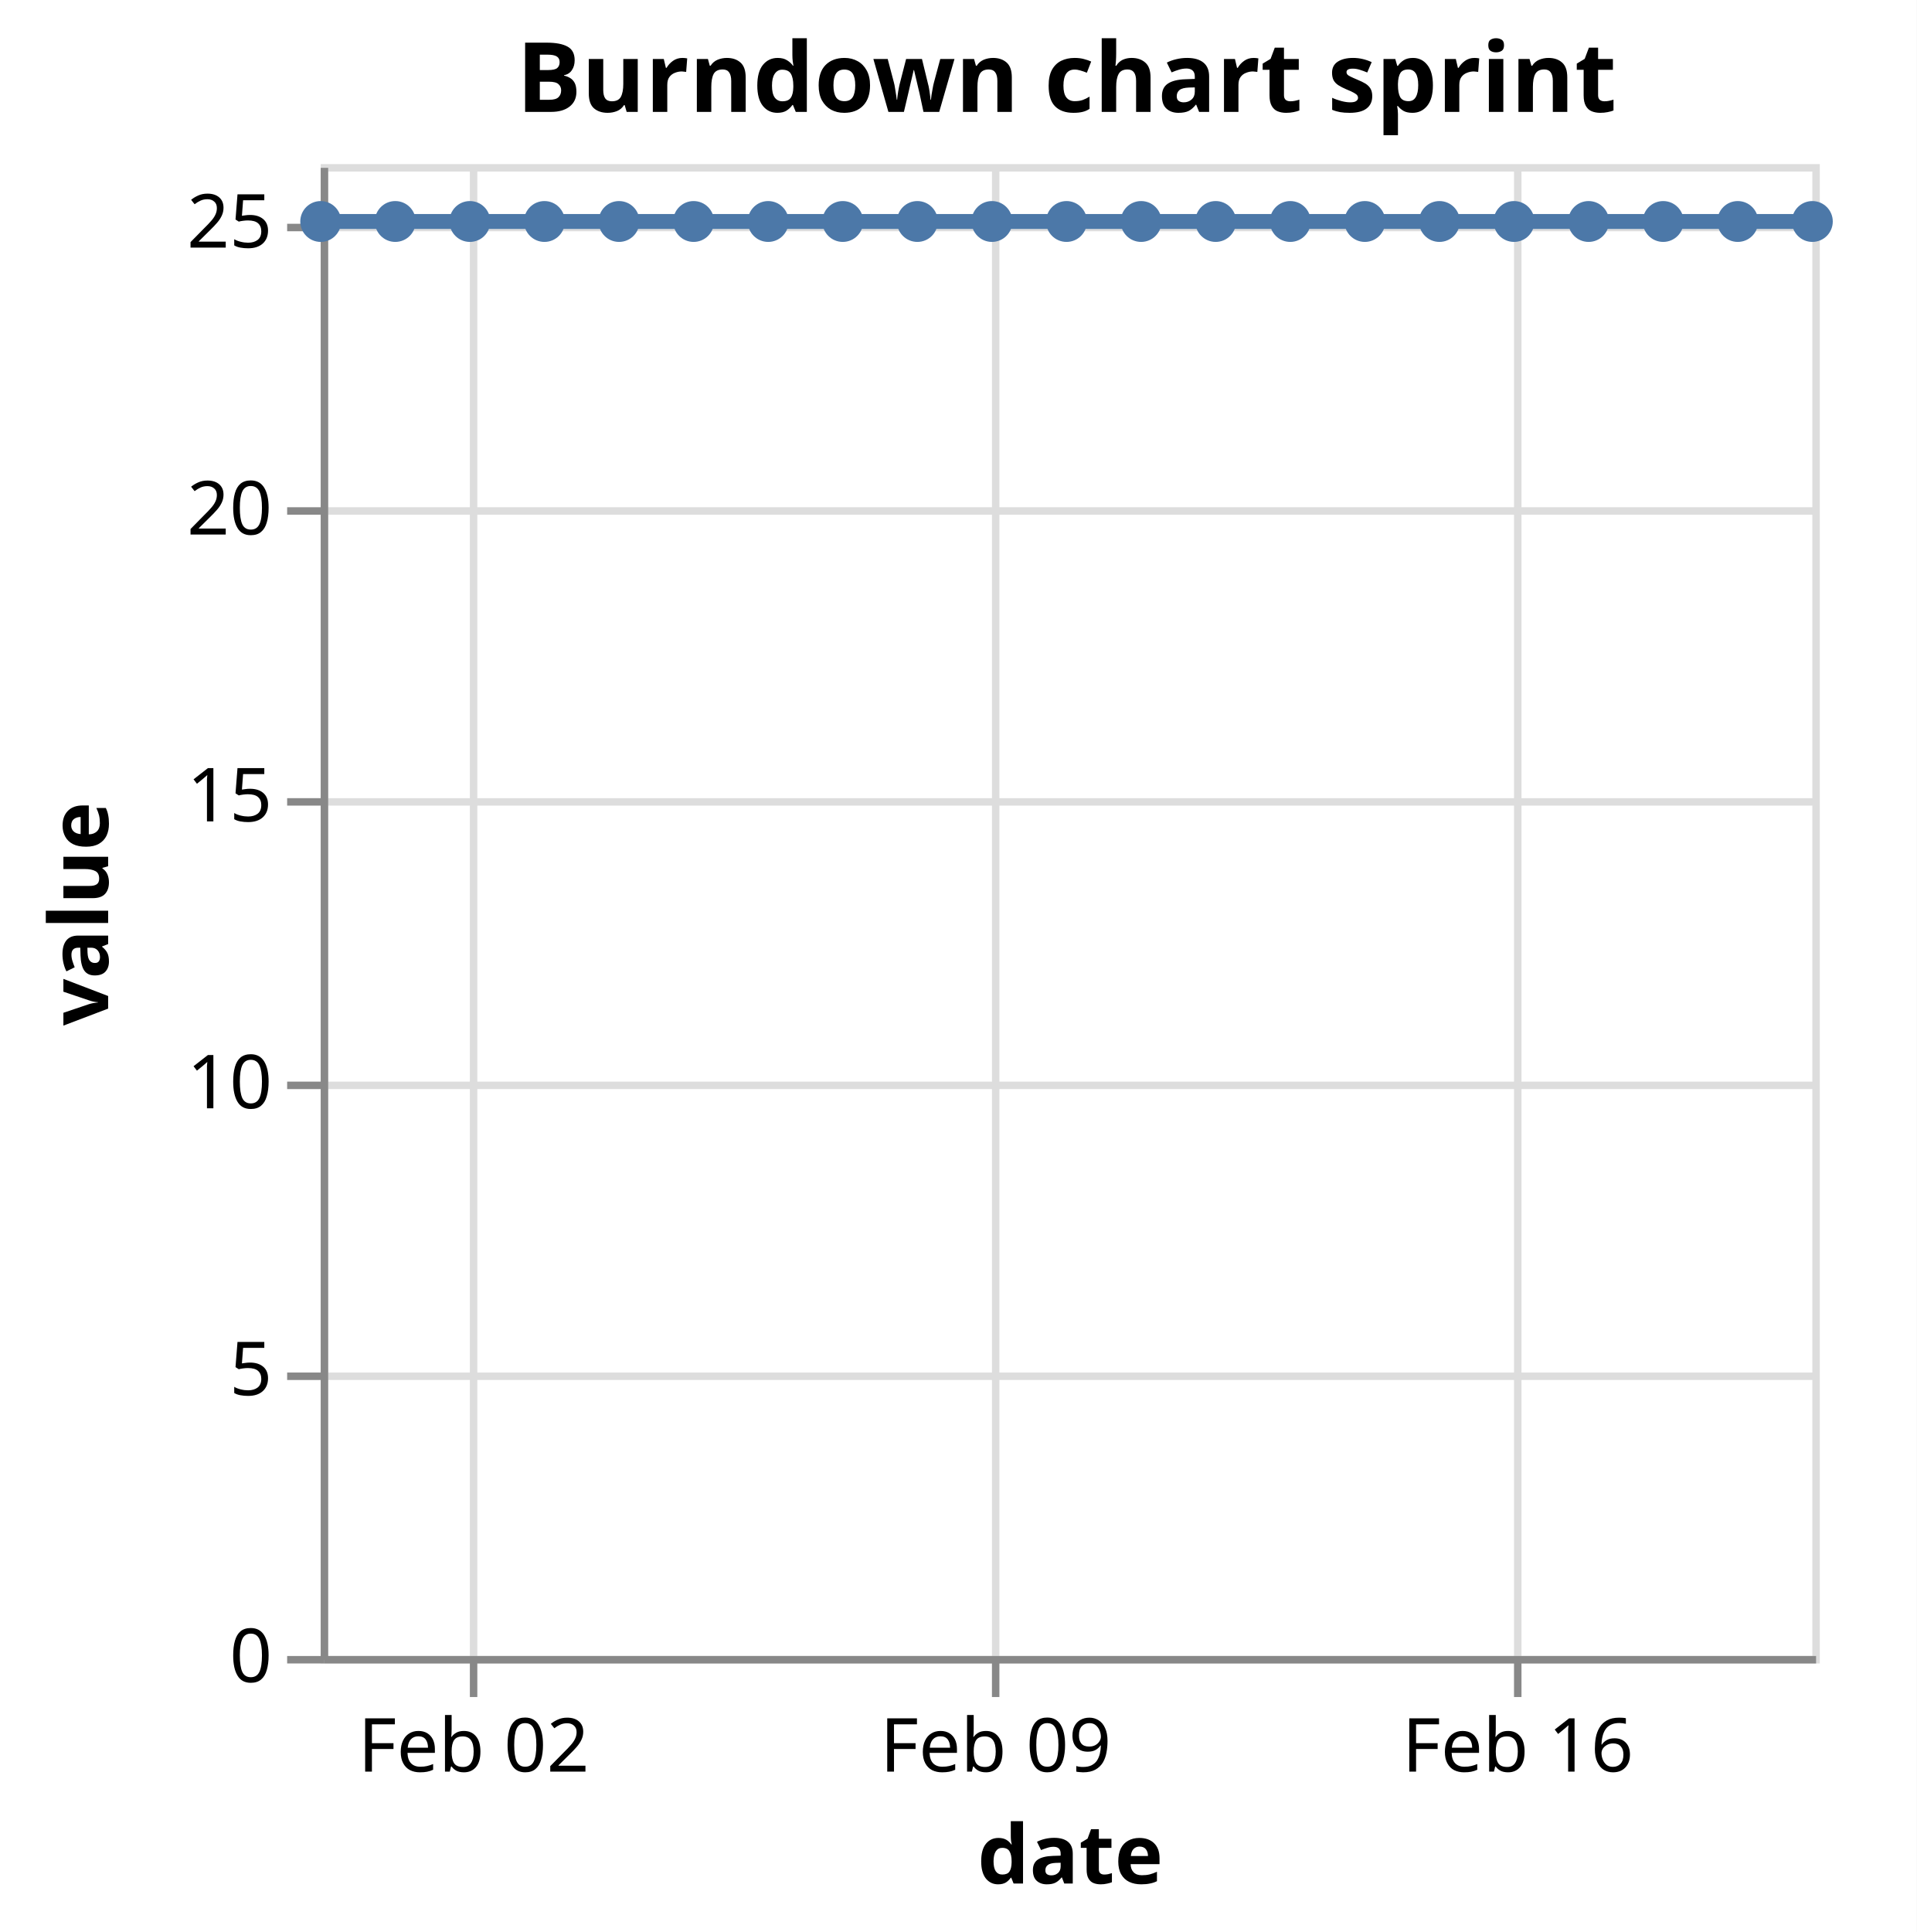
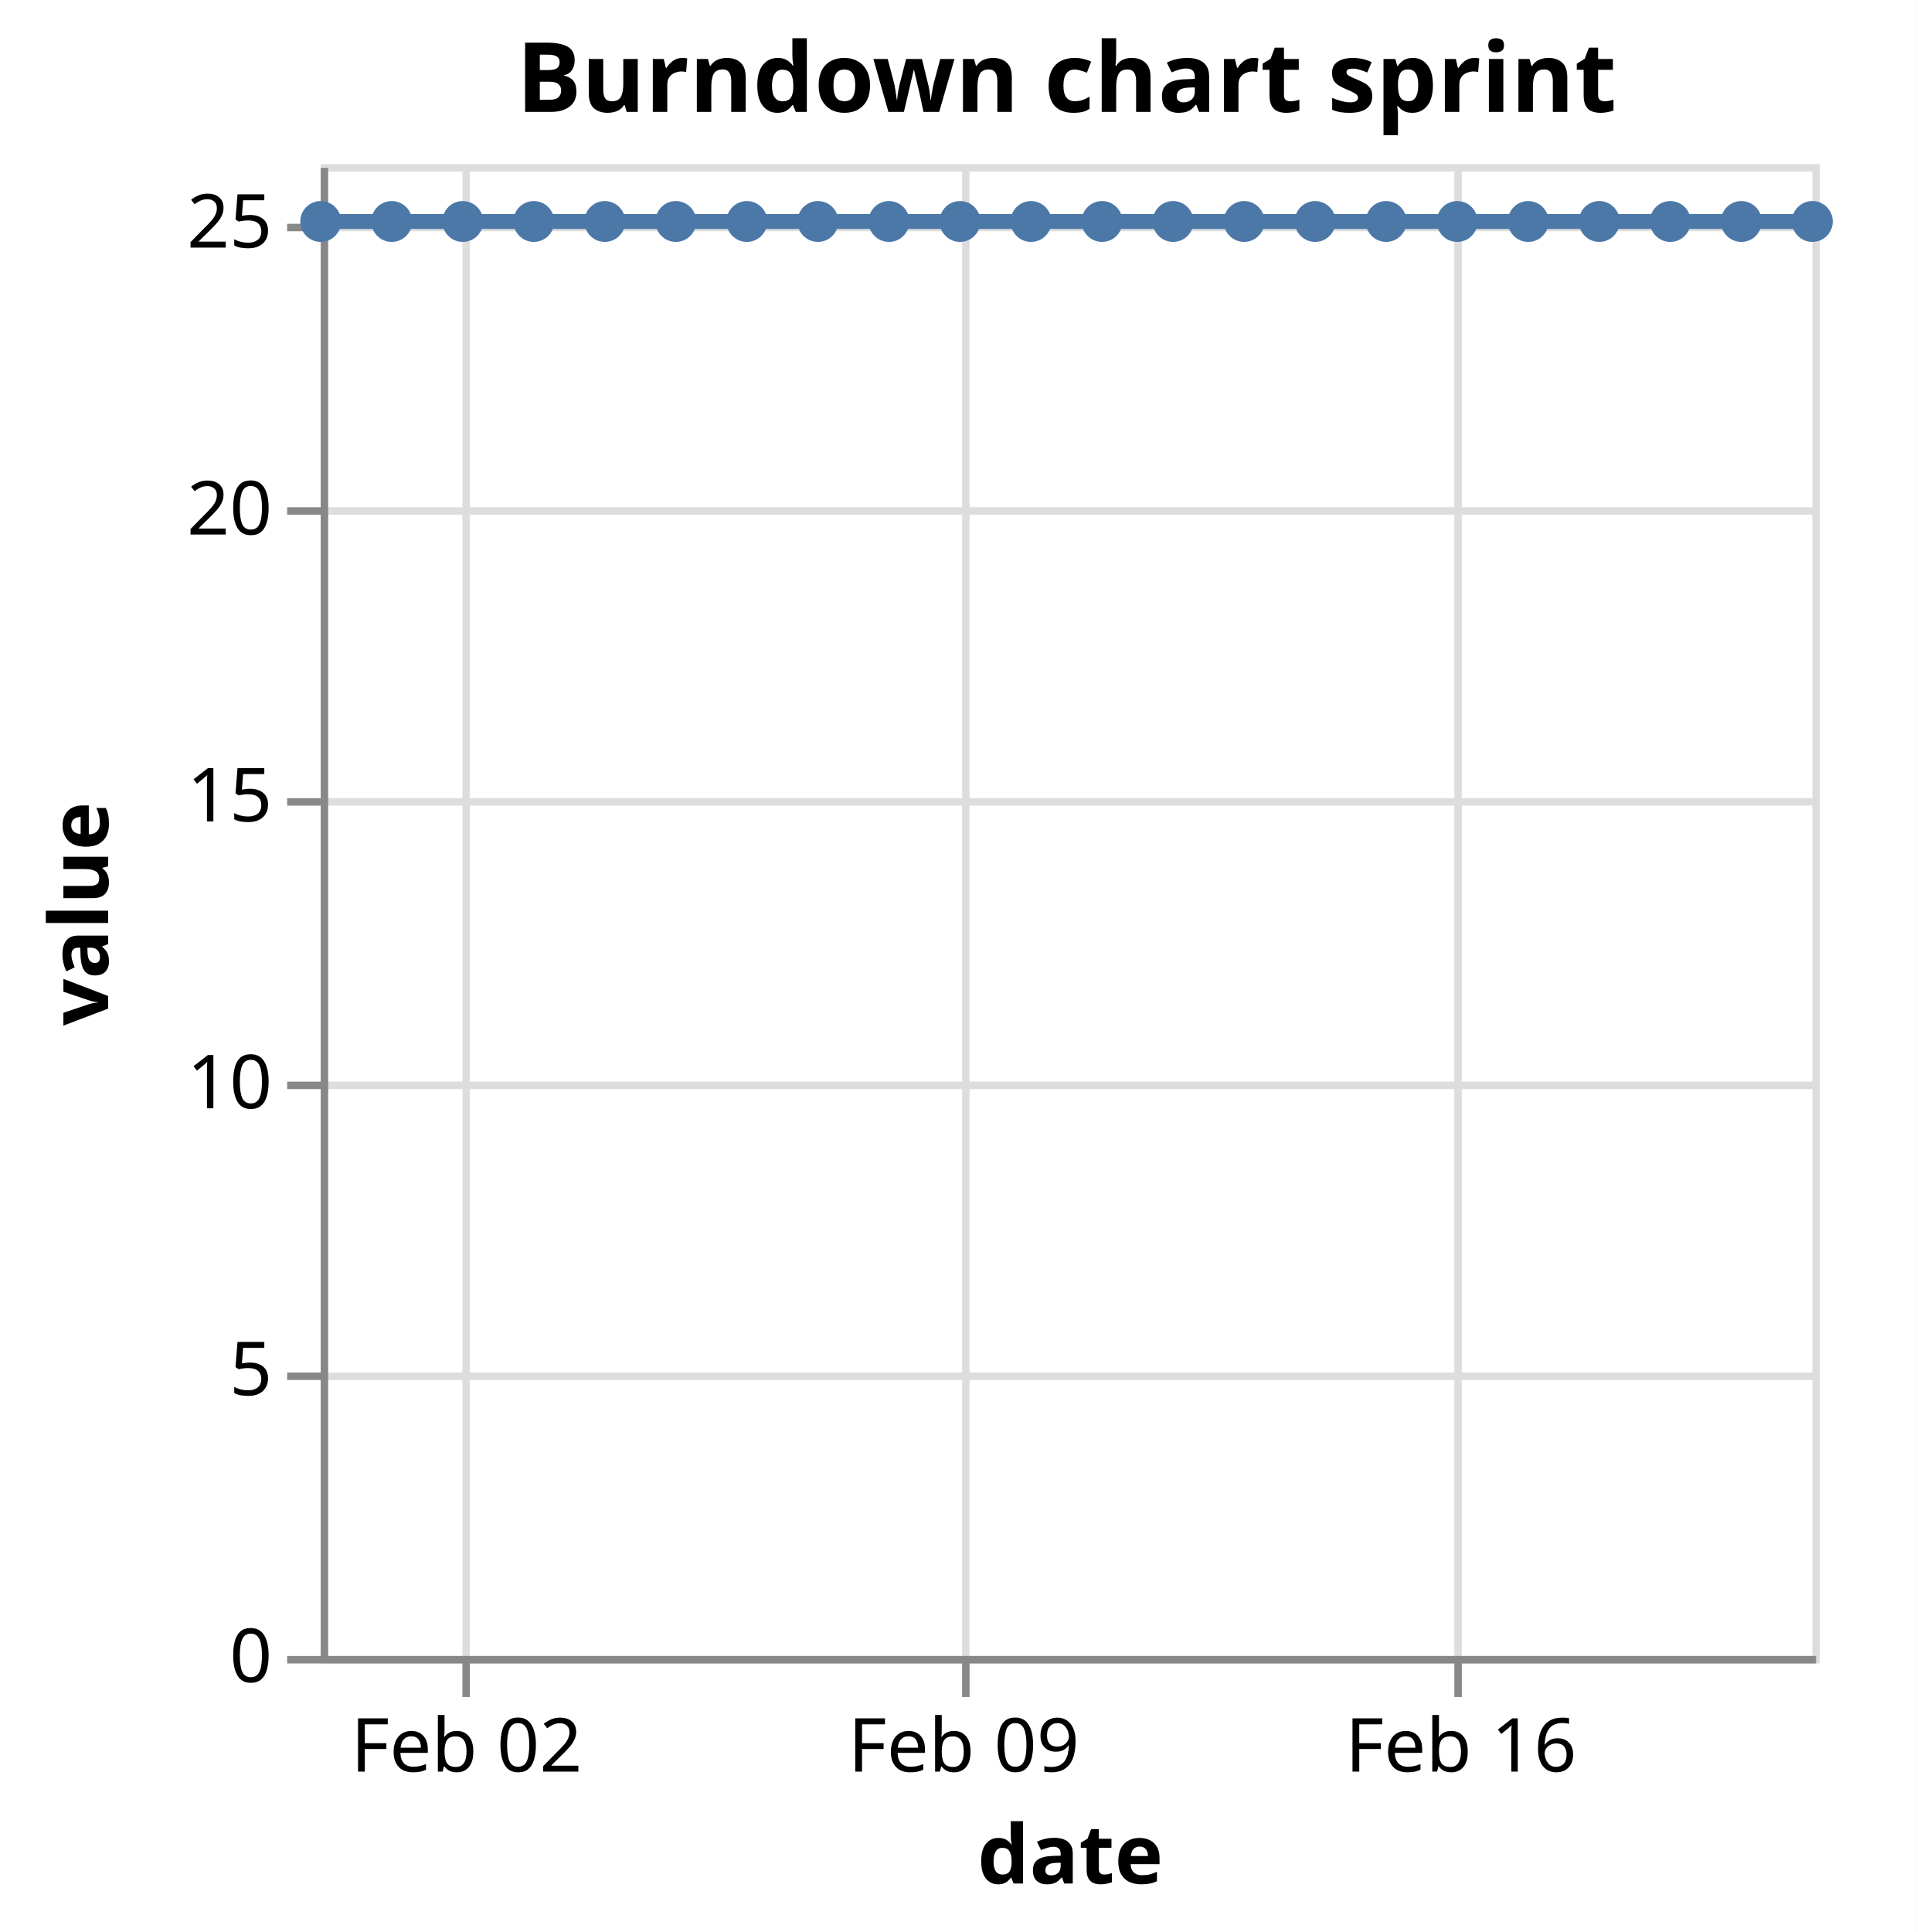
<svg xmlns="http://www.w3.org/2000/svg" version="1.1" class="marks" width="257" height="259" viewBox="0 0 257 259">
  <rect width="257" height="259" fill="white" />
  <g fill="none" stroke-miterlimit="10" transform="translate(43,22)">
    <g class="mark-group role-frame root" role="graphics-object" aria-roledescription="group mark container">
      <g transform="translate(0,0)">
        <path class="background" aria-hidden="true" d="M0.5,0.5h200v200h-200Z" stroke="#ddd" />
        <g>
          <g class="mark-group role-axis" aria-hidden="true">
            <g transform="translate(0.5,200.5)">
              <path class="background" aria-hidden="true" d="M0,0h0v0h0Z" pointer-events="none" />
              <g>
                <g class="mark-rule role-axis-grid" pointer-events="none">
-                   <line transform="translate(20,-200)" x2="0" y2="200" stroke="#ddd" stroke-width="1" opacity="1" />
-                   <line transform="translate(90,-200)" x2="0" y2="200" stroke="#ddd" stroke-width="1" opacity="1" />
-                   <line transform="translate(160,-200)" x2="0" y2="200" stroke="#ddd" stroke-width="1" opacity="1" />
+                   <line transform="translate(19,-200)" x2="0" y2="200" stroke="#ddd" stroke-width="1" opacity="1" />
+                   <line transform="translate(86,-200)" x2="0" y2="200" stroke="#ddd" stroke-width="1" opacity="1" />
+                   <line transform="translate(152,-200)" x2="0" y2="200" stroke="#ddd" stroke-width="1" opacity="1" />
                </g>
              </g>
              <path class="foreground" aria-hidden="true" d="" pointer-events="none" display="none" />
            </g>
          </g>
          <g class="mark-group role-axis" aria-hidden="true">
            <g transform="translate(0.5,0.5)">
              <path class="background" aria-hidden="true" d="M0,0h0v0h0Z" pointer-events="none" />
              <g>
                <g class="mark-rule role-axis-grid" pointer-events="none">
                  <line transform="translate(0,200)" x2="200" y2="0" stroke="#ddd" stroke-width="1" opacity="1" />
                  <line transform="translate(0,162)" x2="200" y2="0" stroke="#ddd" stroke-width="1" opacity="1" />
                  <line transform="translate(0,123)" x2="200" y2="0" stroke="#ddd" stroke-width="1" opacity="1" />
                  <line transform="translate(0,85)" x2="200" y2="0" stroke="#ddd" stroke-width="1" opacity="1" />
                  <line transform="translate(0,46)" x2="200" y2="0" stroke="#ddd" stroke-width="1" opacity="1" />
                  <line transform="translate(0,8)" x2="200" y2="0" stroke="#ddd" stroke-width="1" opacity="1" />
                </g>
              </g>
              <path class="foreground" aria-hidden="true" d="" pointer-events="none" display="none" />
            </g>
          </g>
-           <g class="mark-group role-axis" role="graphics-symbol" aria-roledescription="axis" aria-label="X-axis titled 'date' for a time scale with values from January 31 to February 20">
+           <g class="mark-group role-axis" role="graphics-symbol" aria-roledescription="axis" aria-label="X-axis titled 'date' for a time scale with values from January 31 to February 21">
            <g transform="translate(0.5,200.5)">
              <path class="background" aria-hidden="true" d="M0,0h0v0h0Z" pointer-events="none" />
              <g>
                <g class="mark-rule role-axis-tick" pointer-events="none">
-                   <line transform="translate(20,0)" x2="0" y2="5" stroke="#888" stroke-width="1" opacity="1" />
-                   <line transform="translate(90,0)" x2="0" y2="5" stroke="#888" stroke-width="1" opacity="1" />
-                   <line transform="translate(160,0)" x2="0" y2="5" stroke="#888" stroke-width="1" opacity="1" />
+                   <line transform="translate(19,0)" x2="0" y2="5" stroke="#888" stroke-width="1" opacity="1" />
+                   <line transform="translate(86,0)" x2="0" y2="5" stroke="#888" stroke-width="1" opacity="1" />
+                   <line transform="translate(152,0)" x2="0" y2="5" stroke="#888" stroke-width="1" opacity="1" />
                </g>
                <g class="mark-text role-axis-label" pointer-events="none">
-                   <text text-anchor="middle" transform="translate(20,15)" font-family="sans-serif" font-size="10px" fill="#000" opacity="1">Feb 02</text>
-                   <text text-anchor="middle" transform="translate(90,15)" font-family="sans-serif" font-size="10px" fill="#000" opacity="1">Feb 09</text>
-                   <text text-anchor="middle" transform="translate(160,15)" font-family="sans-serif" font-size="10px" fill="#000" opacity="1">Feb 16</text>
+                   <text text-anchor="middle" transform="translate(19.04762,15)" font-family="sans-serif" font-size="10px" fill="#000" opacity="1">Feb 02</text>
+                   <text text-anchor="middle" transform="translate(85.71429,15)" font-family="sans-serif" font-size="10px" fill="#000" opacity="1">Feb 09</text>
+                   <text text-anchor="middle" transform="translate(152.381,15)" font-family="sans-serif" font-size="10px" fill="#000" opacity="1">Feb 16</text>
                </g>
                <g class="mark-rule role-axis-domain" pointer-events="none">
                  <line transform="translate(0,0)" x2="200" y2="0" stroke="#888" stroke-width="1" opacity="1" />
                </g>
                <g class="mark-text role-axis-title" pointer-events="none">
                  <text text-anchor="middle" transform="translate(100,30)" font-family="sans-serif" font-size="11px" font-weight="bold" fill="#000" opacity="1">date</text>
                </g>
              </g>
              <path class="foreground" aria-hidden="true" d="" pointer-events="none" display="none" />
            </g>
          </g>
          <g class="mark-group role-axis" role="graphics-symbol" aria-roledescription="axis" aria-label="Y-axis titled 'value' for a linear scale with values from 0 to 26">
            <g transform="translate(0.5,0.5)">
              <path class="background" aria-hidden="true" d="M0,0h0v0h0Z" pointer-events="none" />
              <g>
                <g class="mark-rule role-axis-tick" pointer-events="none">
                  <line transform="translate(0,200)" x2="-5" y2="0" stroke="#888" stroke-width="1" opacity="1" />
                  <line transform="translate(0,162)" x2="-5" y2="0" stroke="#888" stroke-width="1" opacity="1" />
                  <line transform="translate(0,123)" x2="-5" y2="0" stroke="#888" stroke-width="1" opacity="1" />
                  <line transform="translate(0,85)" x2="-5" y2="0" stroke="#888" stroke-width="1" opacity="1" />
                  <line transform="translate(0,46)" x2="-5" y2="0" stroke="#888" stroke-width="1" opacity="1" />
                  <line transform="translate(0,8)" x2="-5" y2="0" stroke="#888" stroke-width="1" opacity="1" />
                </g>
                <g class="mark-text role-axis-label" pointer-events="none">
                  <text text-anchor="end" transform="translate(-7,203)" font-family="sans-serif" font-size="10px" fill="#000" opacity="1">0</text>
                  <text text-anchor="end" transform="translate(-7,164.5385)" font-family="sans-serif" font-size="10px" fill="#000" opacity="1">5</text>
                  <text text-anchor="end" transform="translate(-7,126.0769)" font-family="sans-serif" font-size="10px" fill="#000" opacity="1">10</text>
                  <text text-anchor="end" transform="translate(-7,87.61538)" font-family="sans-serif" font-size="10px" fill="#000" opacity="1">15</text>
                  <text text-anchor="end" transform="translate(-7,49.15385)" font-family="sans-serif" font-size="10px" fill="#000" opacity="1">20</text>
                  <text text-anchor="end" transform="translate(-7,10.69231)" font-family="sans-serif" font-size="10px" fill="#000" opacity="1">25</text>
                </g>
                <g class="mark-rule role-axis-domain" pointer-events="none">
                  <line transform="translate(0,200)" x2="0" y2="-200" stroke="#888" stroke-width="1" opacity="1" />
                </g>
                <g class="mark-text role-axis-title" pointer-events="none">
                  <text text-anchor="middle" transform="translate(-27,100) rotate(-90) translate(0,-2)" font-family="sans-serif" font-size="11px" font-weight="bold" fill="#000" opacity="1">value</text>
                </g>
              </g>
              <path class="foreground" aria-hidden="true" d="" pointer-events="none" display="none" />
            </g>
          </g>
          <g class="mark-line role-mark layer_0_layer_0_marks" role="graphics-object" aria-roledescription="line mark container">
-             <path aria-label="date: Jan 31; value: 25" role="graphics-symbol" aria-roledescription="line mark" d="M0,7.692L10,7.692L20,7.692L30,7.692L40,7.692L50,7.692L60,7.692L70,7.692L80,7.692L90,7.692L100,7.692L110,7.692L120,7.692L130,7.692L140,7.692L150,7.692L160,7.692L170,7.692L180,7.692L190,7.692L200,7.692" stroke="#4c78a8" stroke-width="2" />
+             <path aria-label="date: Jan 31; value: 25" role="graphics-symbol" aria-roledescription="line mark" d="M0,7.692L9.524,7.692L19.048,7.692L28.571,7.692L38.095,7.692L47.619,7.692L57.143,7.692L66.667,7.692L76.19,7.692L85.714,7.692L95.238,7.692L104.762,7.692L114.286,7.692L123.81,7.692L133.333,7.692L142.857,7.692L152.381,7.692L161.905,7.692L171.429,7.692L180.952,7.692L190.476,7.692L200,7.692" stroke="#4c78a8" stroke-width="2" />
          </g>
          <g class="mark-symbol role-mark layer_0_layer_1_marks" role="graphics-object" aria-roledescription="symbol mark container">
            <path aria-label="date: Jan 31; value: 25" role="graphics-symbol" aria-roledescription="point" transform="translate(0,7.692308)" d="M2.739,0A2.739,2.739,0,1,1,-2.739,0A2.739,2.739,0,1,1,2.739,0" fill="#4c78a8" stroke-width="2" opacity="1" />
-             <path aria-label="date: Feb 01; value: 25" role="graphics-symbol" aria-roledescription="point" transform="translate(10,7.692308)" d="M2.739,0A2.739,2.739,0,1,1,-2.739,0A2.739,2.739,0,1,1,2.739,0" fill="#4c78a8" stroke-width="2" opacity="1" />
-             <path aria-label="date: Feb 02; value: 25" role="graphics-symbol" aria-roledescription="point" transform="translate(20,7.692308)" d="M2.739,0A2.739,2.739,0,1,1,-2.739,0A2.739,2.739,0,1,1,2.739,0" fill="#4c78a8" stroke-width="2" opacity="1" />
-             <path aria-label="date: Feb 03; value: 25" role="graphics-symbol" aria-roledescription="point" transform="translate(30,7.692308)" d="M2.739,0A2.739,2.739,0,1,1,-2.739,0A2.739,2.739,0,1,1,2.739,0" fill="#4c78a8" stroke-width="2" opacity="1" />
-             <path aria-label="date: Feb 04; value: 25" role="graphics-symbol" aria-roledescription="point" transform="translate(40,7.692308)" d="M2.739,0A2.739,2.739,0,1,1,-2.739,0A2.739,2.739,0,1,1,2.739,0" fill="#4c78a8" stroke-width="2" opacity="1" />
-             <path aria-label="date: Feb 05; value: 25" role="graphics-symbol" aria-roledescription="point" transform="translate(50,7.692308)" d="M2.739,0A2.739,2.739,0,1,1,-2.739,0A2.739,2.739,0,1,1,2.739,0" fill="#4c78a8" stroke-width="2" opacity="1" />
-             <path aria-label="date: Feb 06; value: 25" role="graphics-symbol" aria-roledescription="point" transform="translate(60,7.692308)" d="M2.739,0A2.739,2.739,0,1,1,-2.739,0A2.739,2.739,0,1,1,2.739,0" fill="#4c78a8" stroke-width="2" opacity="1" />
-             <path aria-label="date: Feb 07; value: 25" role="graphics-symbol" aria-roledescription="point" transform="translate(70,7.692308)" d="M2.739,0A2.739,2.739,0,1,1,-2.739,0A2.739,2.739,0,1,1,2.739,0" fill="#4c78a8" stroke-width="2" opacity="1" />
-             <path aria-label="date: Feb 08; value: 25" role="graphics-symbol" aria-roledescription="point" transform="translate(80,7.692308)" d="M2.739,0A2.739,2.739,0,1,1,-2.739,0A2.739,2.739,0,1,1,2.739,0" fill="#4c78a8" stroke-width="2" opacity="1" />
-             <path aria-label="date: Feb 09; value: 25" role="graphics-symbol" aria-roledescription="point" transform="translate(90,7.692308)" d="M2.739,0A2.739,2.739,0,1,1,-2.739,0A2.739,2.739,0,1,1,2.739,0" fill="#4c78a8" stroke-width="2" opacity="1" />
-             <path aria-label="date: Feb 10; value: 25" role="graphics-symbol" aria-roledescription="point" transform="translate(100,7.692308)" d="M2.739,0A2.739,2.739,0,1,1,-2.739,0A2.739,2.739,0,1,1,2.739,0" fill="#4c78a8" stroke-width="2" opacity="1" />
-             <path aria-label="date: Feb 11; value: 25" role="graphics-symbol" aria-roledescription="point" transform="translate(110,7.692308)" d="M2.739,0A2.739,2.739,0,1,1,-2.739,0A2.739,2.739,0,1,1,2.739,0" fill="#4c78a8" stroke-width="2" opacity="1" />
-             <path aria-label="date: Feb 12; value: 25" role="graphics-symbol" aria-roledescription="point" transform="translate(120,7.692308)" d="M2.739,0A2.739,2.739,0,1,1,-2.739,0A2.739,2.739,0,1,1,2.739,0" fill="#4c78a8" stroke-width="2" opacity="1" />
-             <path aria-label="date: Feb 13; value: 25" role="graphics-symbol" aria-roledescription="point" transform="translate(130,7.692308)" d="M2.739,0A2.739,2.739,0,1,1,-2.739,0A2.739,2.739,0,1,1,2.739,0" fill="#4c78a8" stroke-width="2" opacity="1" />
-             <path aria-label="date: Feb 14; value: 25" role="graphics-symbol" aria-roledescription="point" transform="translate(140,7.692308)" d="M2.739,0A2.739,2.739,0,1,1,-2.739,0A2.739,2.739,0,1,1,2.739,0" fill="#4c78a8" stroke-width="2" opacity="1" />
-             <path aria-label="date: Feb 15; value: 25" role="graphics-symbol" aria-roledescription="point" transform="translate(150,7.692308)" d="M2.739,0A2.739,2.739,0,1,1,-2.739,0A2.739,2.739,0,1,1,2.739,0" fill="#4c78a8" stroke-width="2" opacity="1" />
-             <path aria-label="date: Feb 16; value: 25" role="graphics-symbol" aria-roledescription="point" transform="translate(160,7.692308)" d="M2.739,0A2.739,2.739,0,1,1,-2.739,0A2.739,2.739,0,1,1,2.739,0" fill="#4c78a8" stroke-width="2" opacity="1" />
-             <path aria-label="date: Feb 17; value: 25" role="graphics-symbol" aria-roledescription="point" transform="translate(170,7.692308)" d="M2.739,0A2.739,2.739,0,1,1,-2.739,0A2.739,2.739,0,1,1,2.739,0" fill="#4c78a8" stroke-width="2" opacity="1" />
-             <path aria-label="date: Feb 18; value: 25" role="graphics-symbol" aria-roledescription="point" transform="translate(180,7.692308)" d="M2.739,0A2.739,2.739,0,1,1,-2.739,0A2.739,2.739,0,1,1,2.739,0" fill="#4c78a8" stroke-width="2" opacity="1" />
-             <path aria-label="date: Feb 19; value: 25" role="graphics-symbol" aria-roledescription="point" transform="translate(190,7.692308)" d="M2.739,0A2.739,2.739,0,1,1,-2.739,0A2.739,2.739,0,1,1,2.739,0" fill="#4c78a8" stroke-width="2" opacity="1" />
-             <path aria-label="date: Feb 20; value: 25" role="graphics-symbol" aria-roledescription="point" transform="translate(200,7.692308)" d="M2.739,0A2.739,2.739,0,1,1,-2.739,0A2.739,2.739,0,1,1,2.739,0" fill="#4c78a8" stroke-width="2" opacity="1" />
+             <path aria-label="date: Feb 01; value: 25" role="graphics-symbol" aria-roledescription="point" transform="translate(9.52381,7.692308)" d="M2.739,0A2.739,2.739,0,1,1,-2.739,0A2.739,2.739,0,1,1,2.739,0" fill="#4c78a8" stroke-width="2" opacity="1" />
+             <path aria-label="date: Feb 02; value: 25" role="graphics-symbol" aria-roledescription="point" transform="translate(19.04762,7.692308)" d="M2.739,0A2.739,2.739,0,1,1,-2.739,0A2.739,2.739,0,1,1,2.739,0" fill="#4c78a8" stroke-width="2" opacity="1" />
+             <path aria-label="date: Feb 03; value: 25" role="graphics-symbol" aria-roledescription="point" transform="translate(28.57143,7.692308)" d="M2.739,0A2.739,2.739,0,1,1,-2.739,0A2.739,2.739,0,1,1,2.739,0" fill="#4c78a8" stroke-width="2" opacity="1" />
+             <path aria-label="date: Feb 04; value: 25" role="graphics-symbol" aria-roledescription="point" transform="translate(38.09524,7.692308)" d="M2.739,0A2.739,2.739,0,1,1,-2.739,0A2.739,2.739,0,1,1,2.739,0" fill="#4c78a8" stroke-width="2" opacity="1" />
+             <path aria-label="date: Feb 05; value: 25" role="graphics-symbol" aria-roledescription="point" transform="translate(47.61905,7.692308)" d="M2.739,0A2.739,2.739,0,1,1,-2.739,0A2.739,2.739,0,1,1,2.739,0" fill="#4c78a8" stroke-width="2" opacity="1" />
+             <path aria-label="date: Feb 06; value: 25" role="graphics-symbol" aria-roledescription="point" transform="translate(57.14286,7.692308)" d="M2.739,0A2.739,2.739,0,1,1,-2.739,0A2.739,2.739,0,1,1,2.739,0" fill="#4c78a8" stroke-width="2" opacity="1" />
+             <path aria-label="date: Feb 07; value: 25" role="graphics-symbol" aria-roledescription="point" transform="translate(66.66667,7.692308)" d="M2.739,0A2.739,2.739,0,1,1,-2.739,0A2.739,2.739,0,1,1,2.739,0" fill="#4c78a8" stroke-width="2" opacity="1" />
+             <path aria-label="date: Feb 08; value: 25" role="graphics-symbol" aria-roledescription="point" transform="translate(76.19048,7.692308)" d="M2.739,0A2.739,2.739,0,1,1,-2.739,0A2.739,2.739,0,1,1,2.739,0" fill="#4c78a8" stroke-width="2" opacity="1" />
+             <path aria-label="date: Feb 09; value: 25" role="graphics-symbol" aria-roledescription="point" transform="translate(85.71429,7.692308)" d="M2.739,0A2.739,2.739,0,1,1,-2.739,0A2.739,2.739,0,1,1,2.739,0" fill="#4c78a8" stroke-width="2" opacity="1" />
+             <path aria-label="date: Feb 10; value: 25" role="graphics-symbol" aria-roledescription="point" transform="translate(95.2381,7.692308)" d="M2.739,0A2.739,2.739,0,1,1,-2.739,0A2.739,2.739,0,1,1,2.739,0" fill="#4c78a8" stroke-width="2" opacity="1" />
+             <path aria-label="date: Feb 11; value: 25" role="graphics-symbol" aria-roledescription="point" transform="translate(104.7619,7.692308)" d="M2.739,0A2.739,2.739,0,1,1,-2.739,0A2.739,2.739,0,1,1,2.739,0" fill="#4c78a8" stroke-width="2" opacity="1" />
+             <path aria-label="date: Feb 12; value: 25" role="graphics-symbol" aria-roledescription="point" transform="translate(114.2857,7.692308)" d="M2.739,0A2.739,2.739,0,1,1,-2.739,0A2.739,2.739,0,1,1,2.739,0" fill="#4c78a8" stroke-width="2" opacity="1" />
+             <path aria-label="date: Feb 13; value: 25" role="graphics-symbol" aria-roledescription="point" transform="translate(123.8095,7.692308)" d="M2.739,0A2.739,2.739,0,1,1,-2.739,0A2.739,2.739,0,1,1,2.739,0" fill="#4c78a8" stroke-width="2" opacity="1" />
+             <path aria-label="date: Feb 14; value: 25" role="graphics-symbol" aria-roledescription="point" transform="translate(133.3333,7.692308)" d="M2.739,0A2.739,2.739,0,1,1,-2.739,0A2.739,2.739,0,1,1,2.739,0" fill="#4c78a8" stroke-width="2" opacity="1" />
+             <path aria-label="date: Feb 15; value: 25" role="graphics-symbol" aria-roledescription="point" transform="translate(142.8571,7.692308)" d="M2.739,0A2.739,2.739,0,1,1,-2.739,0A2.739,2.739,0,1,1,2.739,0" fill="#4c78a8" stroke-width="2" opacity="1" />
+             <path aria-label="date: Feb 16; value: 25" role="graphics-symbol" aria-roledescription="point" transform="translate(152.381,7.692308)" d="M2.739,0A2.739,2.739,0,1,1,-2.739,0A2.739,2.739,0,1,1,2.739,0" fill="#4c78a8" stroke-width="2" opacity="1" />
+             <path aria-label="date: Feb 17; value: 25" role="graphics-symbol" aria-roledescription="point" transform="translate(161.9048,7.692308)" d="M2.739,0A2.739,2.739,0,1,1,-2.739,0A2.739,2.739,0,1,1,2.739,0" fill="#4c78a8" stroke-width="2" opacity="1" />
+             <path aria-label="date: Feb 18; value: 25" role="graphics-symbol" aria-roledescription="point" transform="translate(171.4286,7.692308)" d="M2.739,0A2.739,2.739,0,1,1,-2.739,0A2.739,2.739,0,1,1,2.739,0" fill="#4c78a8" stroke-width="2" opacity="1" />
+             <path aria-label="date: Feb 19; value: 25" role="graphics-symbol" aria-roledescription="point" transform="translate(180.9524,7.692308)" d="M2.739,0A2.739,2.739,0,1,1,-2.739,0A2.739,2.739,0,1,1,2.739,0" fill="#4c78a8" stroke-width="2" opacity="1" />
+             <path aria-label="date: Feb 20; value: 25" role="graphics-symbol" aria-roledescription="point" transform="translate(190.4762,7.692308)" d="M2.739,0A2.739,2.739,0,1,1,-2.739,0A2.739,2.739,0,1,1,2.739,0" fill="#4c78a8" stroke-width="2" opacity="1" />
+             <path aria-label="date: Feb 21; value: 25" role="graphics-symbol" aria-roledescription="point" transform="translate(200,7.692308)" d="M2.739,0A2.739,2.739,0,1,1,-2.739,0A2.739,2.739,0,1,1,2.739,0" fill="#4c78a8" stroke-width="2" opacity="1" />
          </g>
          <g class="mark-group role-title">
            <g transform="translate(100,-17)">
              <path class="background" aria-hidden="true" d="M0,0h0v0h0Z" pointer-events="none" />
              <g>
                <g class="mark-text role-title-text" role="graphics-symbol" aria-roledescription="title" aria-label="Title text 'Burndown chart sprint'" pointer-events="none">
                  <text text-anchor="middle" transform="translate(0,10)" font-family="sans-serif" font-size="13px" font-weight="bold" fill="#000" opacity="1">Burndown chart sprint</text>
                </g>
              </g>
              <path class="foreground" aria-hidden="true" d="" pointer-events="none" display="none" />
            </g>
          </g>
        </g>
        <path class="foreground" aria-hidden="true" d="" display="none" />
      </g>
    </g>
  </g>
</svg>
